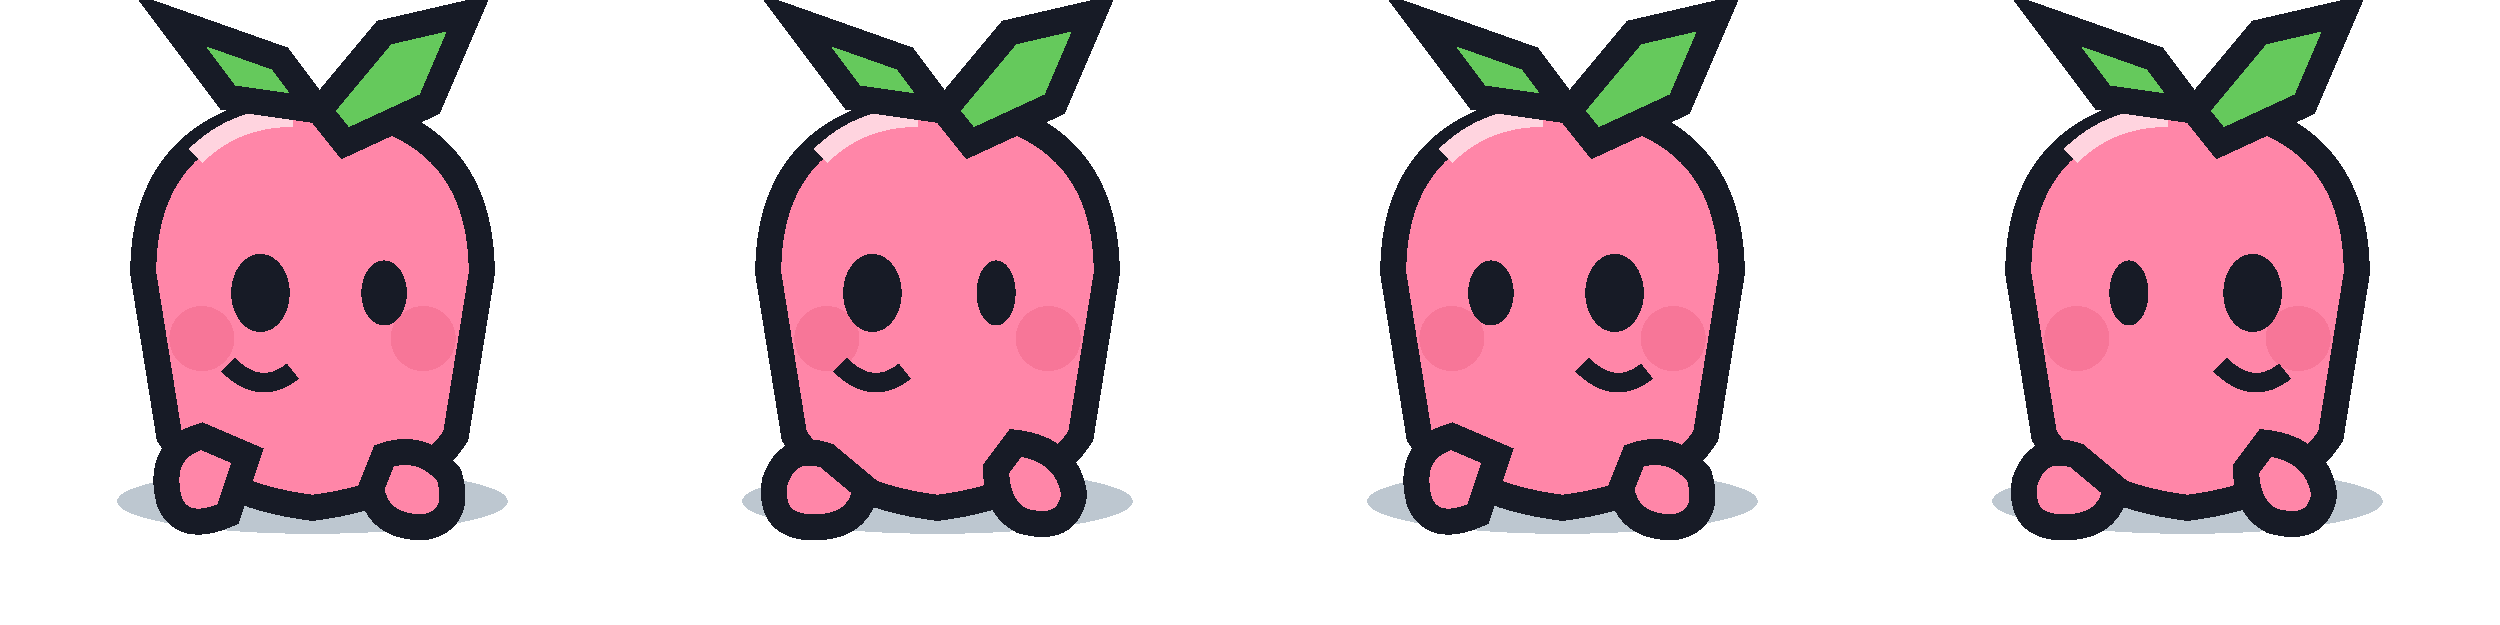
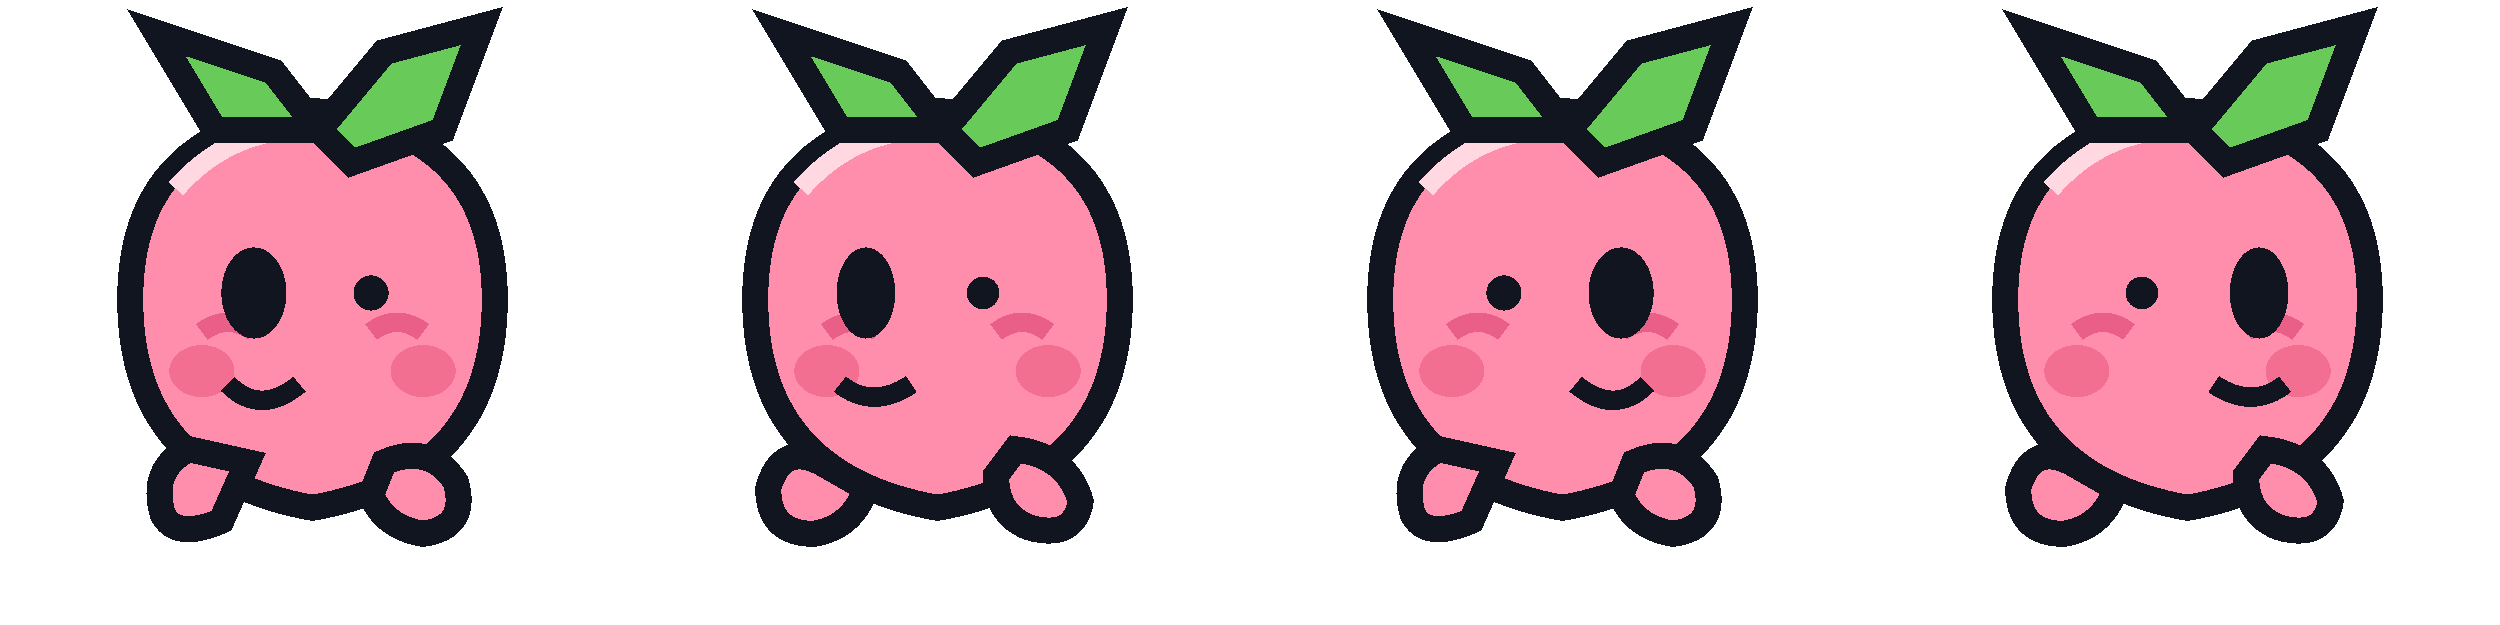
<svg xmlns="http://www.w3.org/2000/svg" viewBox="0 0 384 96" shape-rendering="crispEdges">
  <defs>
    <g id="body">
-       <ellipse cx="48" cy="77" rx="30" ry="5" fill="#9aa9b7" opacity=".65" />
-       <path d="M22 42Q22 18 48 16Q74 18 74 42L70 67Q64 76 48 78Q32 76 26 67Z" fill="#ff86a8" stroke="#171b26" stroke-width="4" />
-       <path d="M30 24Q36 18 45 18" fill="none" stroke="#ffd4df" stroke-width="3" />
-       <path d="M35 15L26 3L43 9L49 17Z" fill="#65c95c" stroke="#171b26" stroke-width="4" />
-       <path d="M49 17L59 5L72 2L66 16L53 22Z" fill="#65c95c" stroke="#171b26" stroke-width="4" />
-       <circle cx="31" cy="52" r="5" fill="#f36f92" opacity=".7" />
-       <circle cx="65" cy="52" r="5" fill="#f36f92" opacity=".7" />
+       <path d="M20 46Q20 20 48 17Q76 20 76 46Q76 73 48 78Q20 73 20 46Z" fill="#ff8eac" stroke="#10151f" stroke-width="4" />
+       <path d="M27 29Q34 21 44 20" fill="none" stroke="#ffd8e2" stroke-width="3" />
+       <path d="M33 20L24 5L42 11L49 20Z" fill="#67ca59" stroke="#10151f" stroke-width="4" />
+       <path d="M49 20L59 8L74 4L68 20L54 25Z" fill="#67ca59" stroke="#10151f" stroke-width="4" />
+       <path d="M31 51Q35 48 39 51" stroke="#e95f87" stroke-width="3" fill="none" />
+       <path d="M57 51Q61 48 65 51" stroke="#e95f87" stroke-width="3" fill="none" />
+       <ellipse cx="31" cy="57" rx="5" ry="4" fill="#f36f91" />
+       <ellipse cx="65" cy="57" rx="5" ry="4" fill="#f36f91" />
    </g>
-     <g id="feetA">
-       <path d="M31 67Q24 69 26 77Q28 82 35 79L38 70Z" fill="#ff86a8" stroke="#171b26" stroke-width="4" />
-       <path d="M59 70Q65 68 69 73Q71 80 65 81Q58 81 57 75Z" fill="#ff86a8" stroke="#171b26" stroke-width="4" />
+     <g id="feet1">
+       <path d="M29 69Q23 72 25 79Q27 83 34 80L38 71Z" fill="#ff8eac" stroke="#10151f" stroke-width="4" />
+       <path d="M59 71Q66 68 70 74Q72 81 65 82Q59 81 57 76Z" fill="#ff8eac" stroke="#10151f" stroke-width="4" />
    </g>
-     <g id="feetB">
-       <path d="M31 70Q25 68 23 74Q22 81 29 81Q36 81 37 75Z" fill="#ff86a8" stroke="#171b26" stroke-width="4" />
-       <path d="M60 68Q68 69 69 76Q68 82 61 80Q57 78 57 72Z" fill="#ff86a8" stroke="#171b26" stroke-width="4" />
+     <g id="feet2">
+       <path d="M30 71Q24 68 22 75Q22 82 29 82Q35 81 37 75Z" fill="#ff8eac" stroke="#10151f" stroke-width="4" />
+       <path d="M60 69Q68 70 70 77Q69 83 62 81Q57 79 57 73Z" fill="#ff8eac" stroke="#10151f" stroke-width="4" />
    </g>
  </defs>
  <g>
    <use href="#body" />
-     <use href="#feetA" />
-     <ellipse cx="40" cy="45" rx="4.5" ry="6" fill="#171b26" />
-     <ellipse cx="59" cy="45" rx="3.5" ry="5" fill="#171b26" />
-     <path d="M35 56Q40 61 45 57" fill="none" stroke="#171b26" stroke-width="3" />
+     <use href="#feet1" />
+     <ellipse cx="39" cy="45" rx="5" ry="7" fill="#10151f" />
+     <circle cx="57" cy="45" r="2.7" fill="#10151f" />
+     <path d="M35 59Q40 64 46 59" fill="none" stroke="#10151f" stroke-width="3" />
  </g>
  <g transform="translate(96)">
    <use href="#body" />
-     <use href="#feetB" />
-     <ellipse cx="38" cy="45" rx="4.5" ry="6" fill="#171b26" />
-     <ellipse cx="57" cy="45" rx="3" ry="5" fill="#171b26" />
-     <path d="M33 56Q38 61 43 57" fill="none" stroke="#171b26" stroke-width="3" />
+     <use href="#feet2" />
+     <ellipse cx="37" cy="45" rx="4.5" ry="7" fill="#10151f" />
+     <circle cx="55" cy="45" r="2.5" fill="#10151f" />
+     <path d="M33 59Q38 63 44 59" fill="none" stroke="#10151f" stroke-width="3" />
  </g>
  <g transform="translate(192)">
    <use href="#body" />
-     <use href="#feetA" />
-     <ellipse cx="37" cy="45" rx="3.5" ry="5" fill="#171b26" />
-     <ellipse cx="56" cy="45" rx="4.5" ry="6" fill="#171b26" />
-     <path d="M51 56Q56 61 61 57" fill="none" stroke="#171b26" stroke-width="3" />
+     <use href="#feet1" />
+     <circle cx="39" cy="45" r="2.7" fill="#10151f" />
+     <ellipse cx="57" cy="45" rx="5" ry="7" fill="#10151f" />
+     <path d="M50 59Q56 64 61 59" fill="none" stroke="#10151f" stroke-width="3" />
  </g>
  <g transform="translate(288)">
    <use href="#body" />
-     <use href="#feetB" />
-     <ellipse cx="39" cy="45" rx="3" ry="5" fill="#171b26" />
-     <ellipse cx="58" cy="45" rx="4.5" ry="6" fill="#171b26" />
-     <path d="M53 56Q58 61 63 57" fill="none" stroke="#171b26" stroke-width="3" />
+     <use href="#feet2" />
+     <circle cx="41" cy="45" r="2.5" fill="#10151f" />
+     <ellipse cx="59" cy="45" rx="4.5" ry="7" fill="#10151f" />
+     <path d="M52 59Q58 63 63 59" fill="none" stroke="#10151f" stroke-width="3" />
  </g>
</svg>
